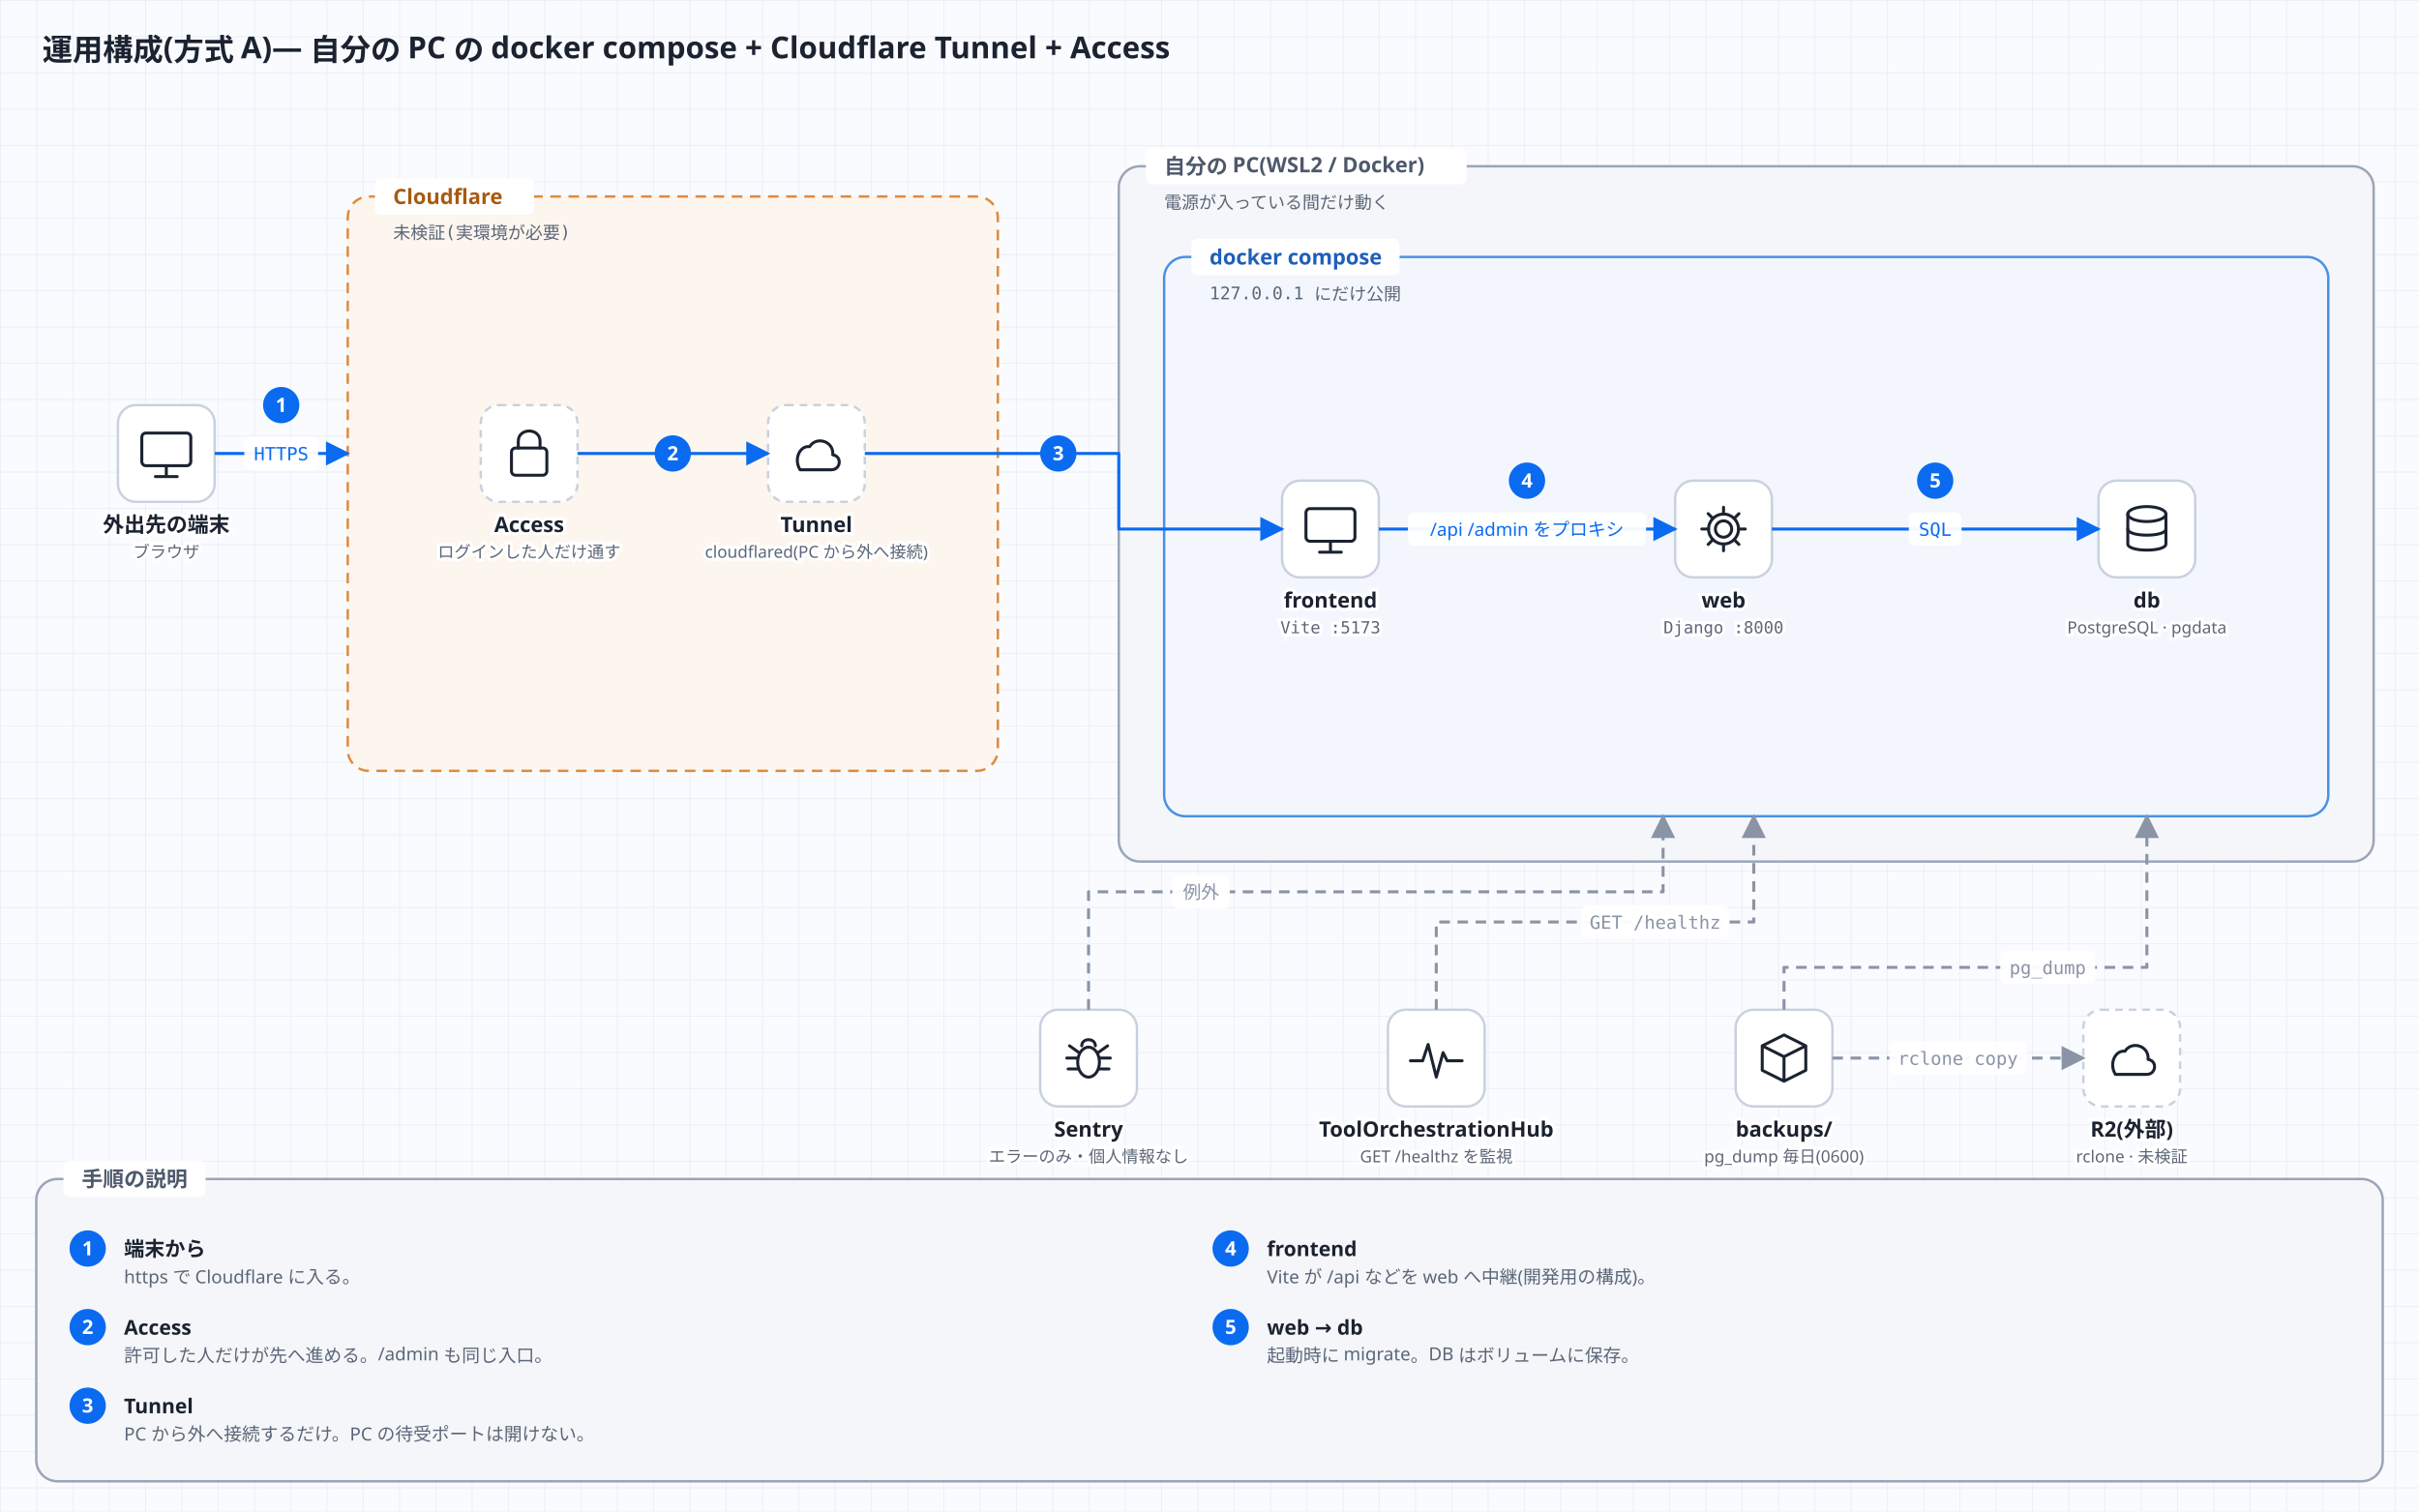
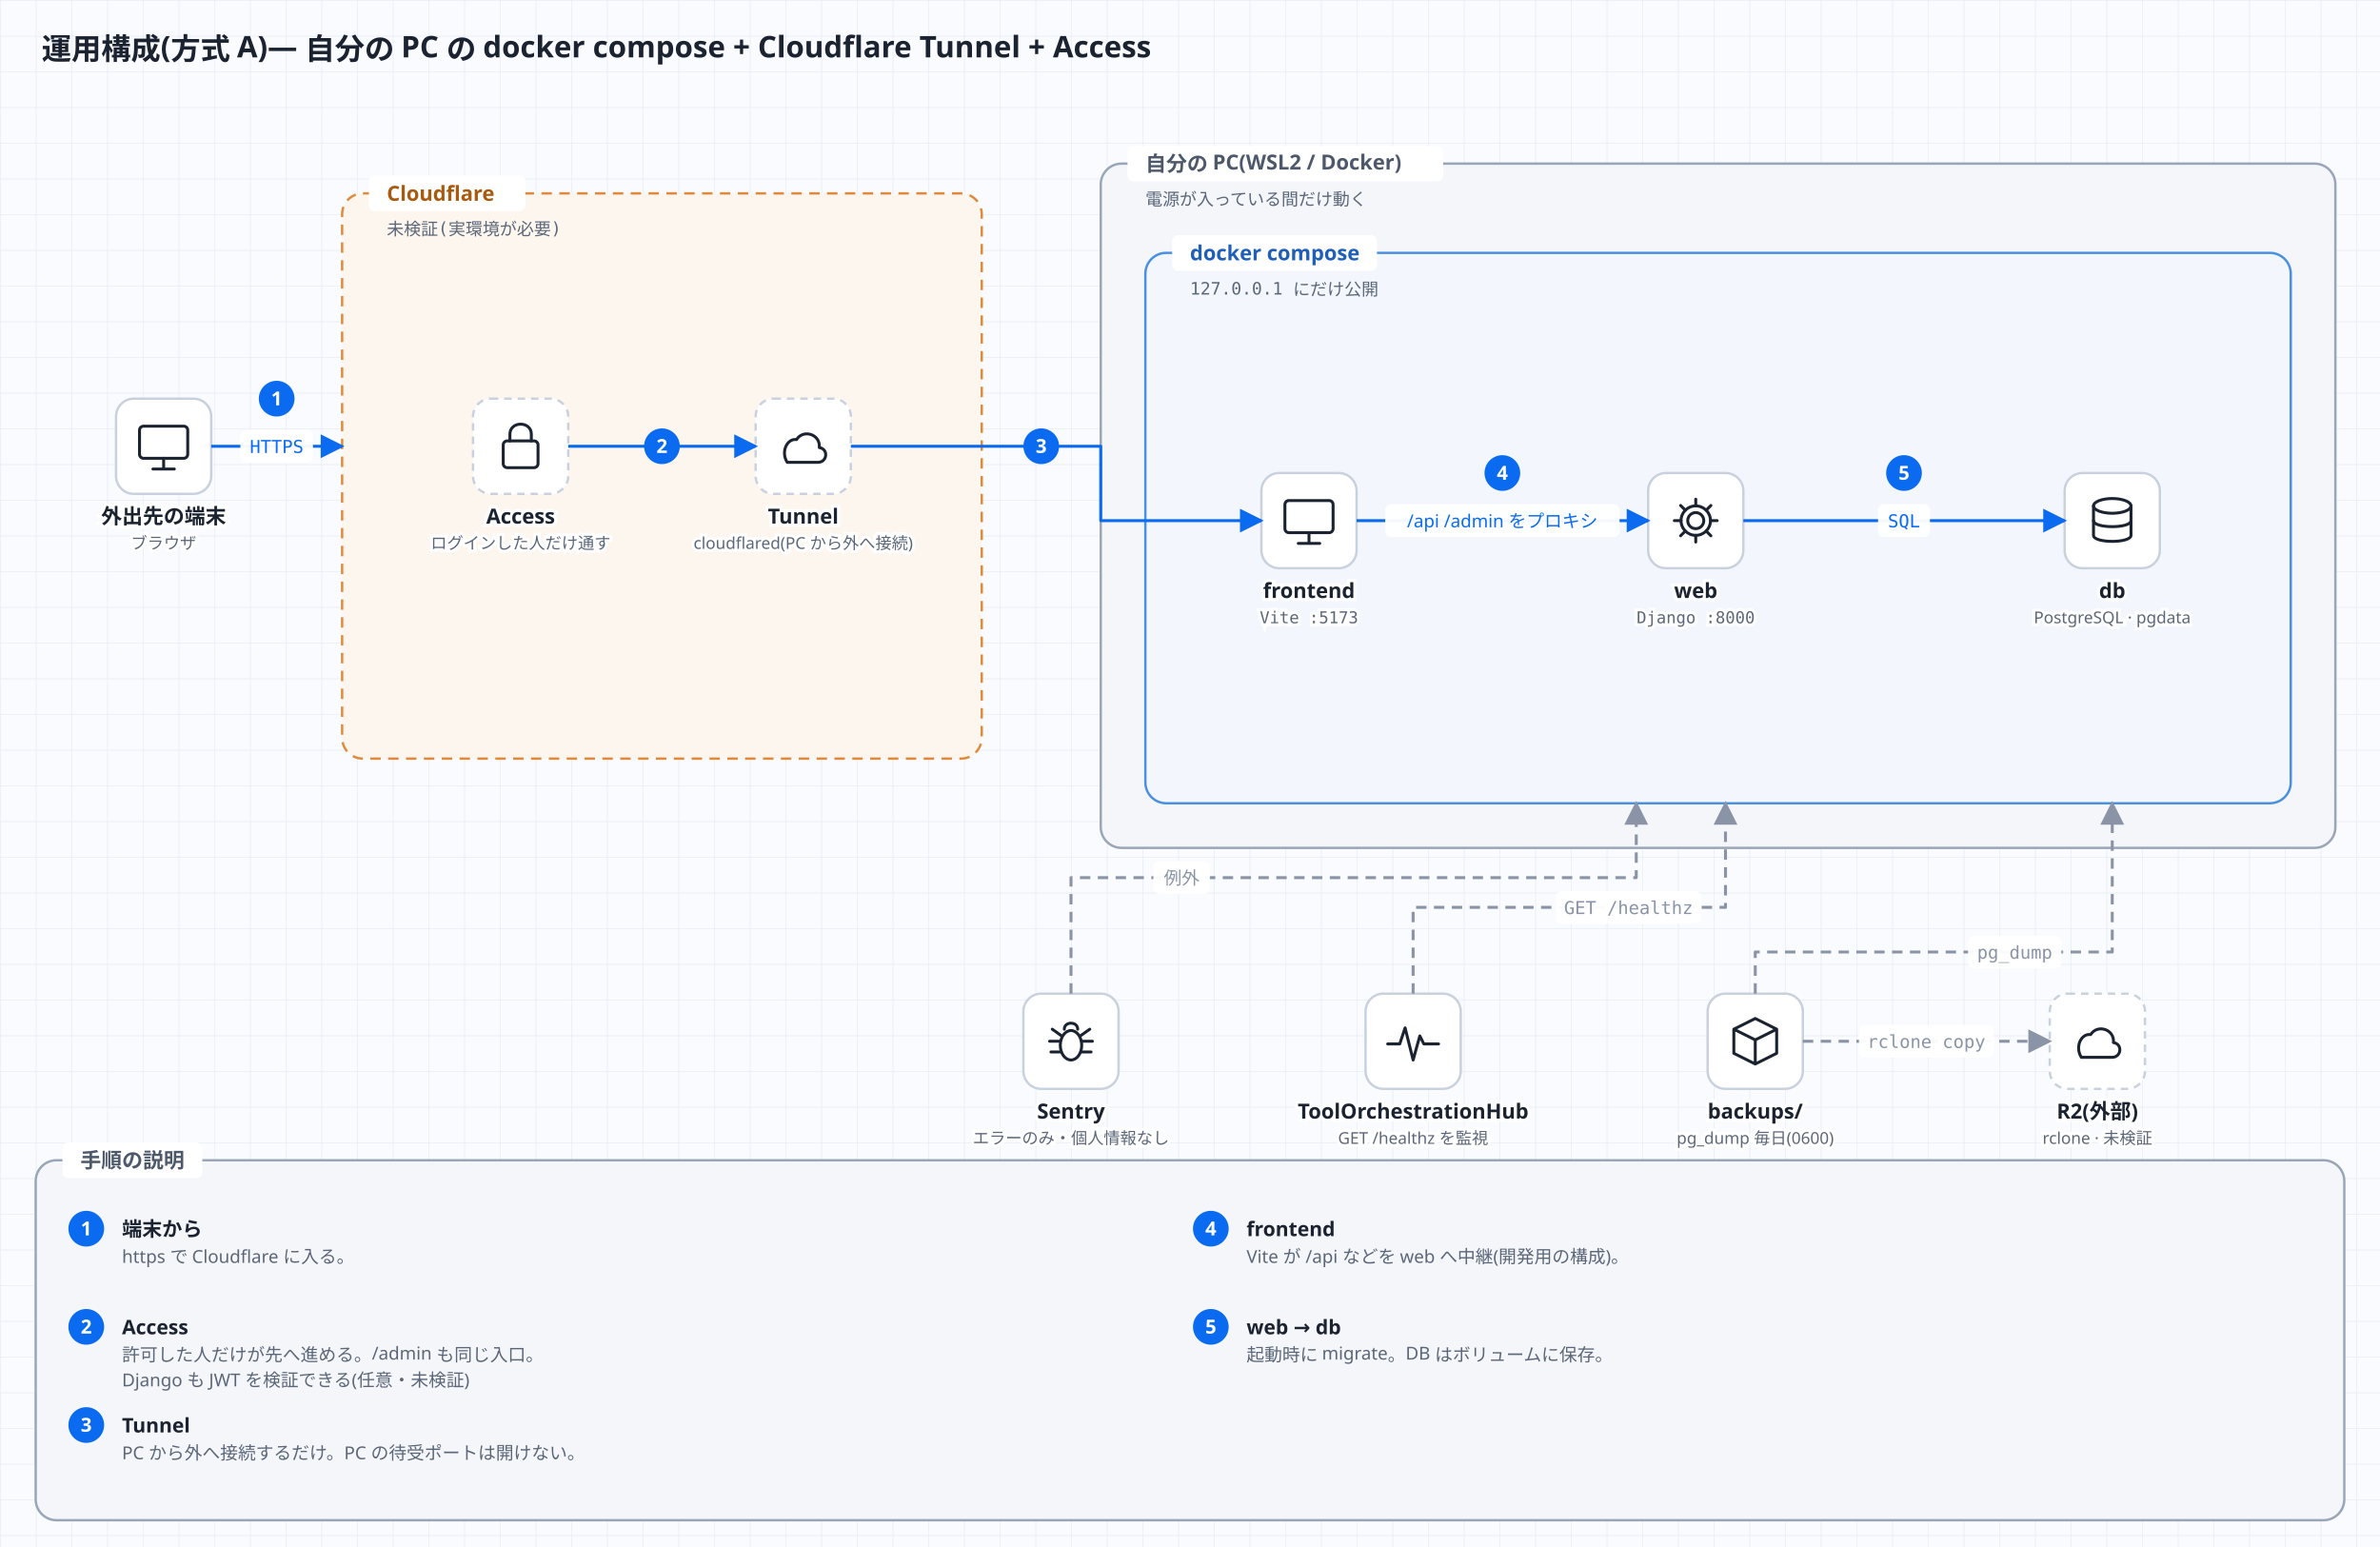
- <svg xmlns="http://www.w3.org/2000/svg" viewBox="0 0 1600 1000" width="1600" height="1000" role="img" aria-label="運用構成(方式 A)― 自分の PC の docker compose + Cloudflare Tunnel + Access">
+ <svg xmlns="http://www.w3.org/2000/svg" viewBox="0 0 1600 1040" width="1600" height="1040" role="img" aria-label="運用構成(方式 A)― 自分の PC の docker compose + Cloudflare Tunnel + Access">
  <defs>
    <marker id="arrow-0b6bf0" viewBox="0 0 10 10" refX="9" refY="5" markerWidth="8" markerHeight="8" orient="auto-start-reverse">
      <path d="M0 0 L10 5 L0 10 Z" fill="#0b6bf0" />
    </marker>
    <marker id="arrow-start-0b6bf0" viewBox="0 0 10 10" refX="1" refY="5" markerWidth="8" markerHeight="8" orient="auto">
      <path d="M10 0 L0 5 L10 10 Z" fill="#0b6bf0" />
    </marker>
    <marker id="arrow-3da86a" viewBox="0 0 10 10" refX="9" refY="5" markerWidth="8" markerHeight="8" orient="auto-start-reverse">
      <path d="M0 0 L10 5 L0 10 Z" fill="#3da86a" />
    </marker>
    <marker id="arrow-start-3da86a" viewBox="0 0 10 10" refX="1" refY="5" markerWidth="8" markerHeight="8" orient="auto">
      <path d="M10 0 L0 5 L10 10 Z" fill="#3da86a" />
    </marker>
    <marker id="arrow-5b6678" viewBox="0 0 10 10" refX="9" refY="5" markerWidth="8" markerHeight="8" orient="auto-start-reverse">
      <path d="M0 0 L10 5 L0 10 Z" fill="#5b6678" />
    </marker>
    <marker id="arrow-start-5b6678" viewBox="0 0 10 10" refX="1" refY="5" markerWidth="8" markerHeight="8" orient="auto">
      <path d="M10 0 L0 5 L10 10 Z" fill="#5b6678" />
    </marker>
    <marker id="arrow-8a94a6" viewBox="0 0 10 10" refX="9" refY="5" markerWidth="8" markerHeight="8" orient="auto-start-reverse">
      <path d="M0 0 L10 5 L0 10 Z" fill="#8a94a6" />
    </marker>
    <marker id="arrow-start-8a94a6" viewBox="0 0 10 10" refX="1" refY="5" markerWidth="8" markerHeight="8" orient="auto">
      <path d="M10 0 L0 5 L10 10 Z" fill="#8a94a6" />
    </marker>
    <marker id="arrow-c0392b" viewBox="0 0 10 10" refX="9" refY="5" markerWidth="8" markerHeight="8" orient="auto-start-reverse">
      <path d="M0 0 L10 5 L0 10 Z" fill="#c0392b" />
    </marker>
    <marker id="arrow-start-c0392b" viewBox="0 0 10 10" refX="1" refY="5" markerWidth="8" markerHeight="8" orient="auto">
      <path d="M10 0 L0 5 L10 10 Z" fill="#c0392b" />
    </marker>
    <marker id="arrow-e08a3c" viewBox="0 0 10 10" refX="9" refY="5" markerWidth="8" markerHeight="8" orient="auto-start-reverse">
      <path d="M0 0 L10 5 L0 10 Z" fill="#e08a3c" />
    </marker>
    <marker id="arrow-start-e08a3c" viewBox="0 0 10 10" refX="1" refY="5" markerWidth="8" markerHeight="8" orient="auto">
      <path d="M10 0 L0 5 L10 10 Z" fill="#e08a3c" />
    </marker>
    <pattern id="grid" width="24" height="24" patternUnits="userSpaceOnUse">
      <path d="M24 0 H0 V24" fill="none" stroke="#e8edf5" stroke-width="1" />
    </pattern>
  </defs>
-   <rect width="1600" height="1000" fill="#f9fbfe" />
-   <rect width="1600" height="1000" fill="url(#grid)" />
+   <rect width="1600" height="1040" fill="#f9fbfe" />
+   <rect width="1600" height="1040" fill="url(#grid)" />
  <text x="28" y="40" font-size="20" font-weight="800" fill="#1b2230" font-family="'Hiragino Sans','Noto Sans JP','Yu Gothic UI',system-ui,sans-serif">運用構成(方式 A)― 自分の PC の docker compose + Cloudflare Tunnel + Access</text>
  <rect x="78.0" y="268.0" width="64" height="64" rx="12" fill="#fff" stroke="#c9d1de" stroke-width="1.6" />
  <g transform="translate(110,300) scale(0.9)">
    <rect x="-18" y="-15" width="36" height="24" rx="3" fill="none" stroke="#1b2230" stroke-width="2.2" stroke-linecap="round" stroke-linejoin="round" />
    <path d="M-8 17 H8 M0 9 V17" fill="none" stroke="#1b2230" stroke-width="2.2" stroke-linecap="round" stroke-linejoin="round" />
  </g>
  <text x="110" y="352.0" text-anchor="middle" font-size="14" font-weight="700" fill="#1b2230" font-family="'Hiragino Sans','Noto Sans JP','Yu Gothic UI',system-ui,sans-serif" paint-order="stroke" stroke="#fff" stroke-width="4">外出先の端末</text>
  <text x="110" y="369.0" text-anchor="middle" font-size="11" fill="#5b6678" font-family="'Hiragino Sans','Noto Sans JP','Yu Gothic UI',system-ui,sans-serif" paint-order="stroke" stroke="#fff" stroke-width="4">ブラウザ</text>
  <rect x="230" y="130" width="430" height="380" rx="14" fill="#fcf6ef" stroke="#e08a3c" stroke-width="1.6" stroke-dasharray="7 5" />
  <rect x="248" y="118" width="105.2" height="24" fill="#fff" rx="4" />
  <text x="260" y="135" font-size="14" font-weight="700" fill="#a85a10" font-family="'Hiragino Sans','Noto Sans JP','Yu Gothic UI',system-ui,sans-serif">Cloudflare</text>
  <text x="260" y="158" font-size="11.5" fill="#5b6678" font-family="ui-monospace,'SFMono-Regular',Menlo,Consolas,monospace">未検証(実環境が必要)</text>
  <rect x="318.0" y="268.0" width="64" height="64" rx="12" fill="#fff" stroke="#c9d1de" stroke-width="1.6" stroke-dasharray="5 4" />
  <g transform="translate(350,300) scale(0.9)">
    <rect x="-13" y="-4" width="26" height="20" rx="3" fill="none" stroke="#1b2230" stroke-width="2.2" stroke-linecap="round" stroke-linejoin="round" />
    <path d="M-8 -4 V-9 C-8 -19 8 -19 8 -9 V-4" fill="none" stroke="#1b2230" stroke-width="2.2" stroke-linecap="round" stroke-linejoin="round" />
  </g>
  <text x="350" y="352.0" text-anchor="middle" font-size="14" font-weight="700" fill="#1b2230" font-family="'Hiragino Sans','Noto Sans JP','Yu Gothic UI',system-ui,sans-serif" paint-order="stroke" stroke="#fff" stroke-width="4">Access</text>
  <text x="350" y="369.0" text-anchor="middle" font-size="11" fill="#5b6678" font-family="'Hiragino Sans','Noto Sans JP','Yu Gothic UI',system-ui,sans-serif" paint-order="stroke" stroke="#fff" stroke-width="4">ログインした人だけ通す</text>
  <rect x="508.0" y="268.0" width="64" height="64" rx="12" fill="#fff" stroke="#c9d1de" stroke-width="1.6" stroke-dasharray="5 4" />
  <g transform="translate(540,300) scale(0.9)">
    <path d="M-12 12 H11 C18 12 19 2 12 1 C13 -9 0 -13 -5 -5 C-12 -6 -17 4 -12 12 Z" fill="none" stroke="#1b2230" stroke-width="2.2" stroke-linecap="round" stroke-linejoin="round" />
  </g>
  <text x="540" y="352.0" text-anchor="middle" font-size="14" font-weight="700" fill="#1b2230" font-family="'Hiragino Sans','Noto Sans JP','Yu Gothic UI',system-ui,sans-serif" paint-order="stroke" stroke="#fff" stroke-width="4">Tunnel</text>
  <text x="540" y="369.0" text-anchor="middle" font-size="11" fill="#5b6678" font-family="'Hiragino Sans','Noto Sans JP','Yu Gothic UI',system-ui,sans-serif" paint-order="stroke" stroke="#fff" stroke-width="4">cloudflared(PC から外へ接続)</text>
  <rect x="740" y="110" width="830" height="460" rx="14" fill="#f4f6f9" stroke="#9aa5b8" stroke-width="1.6" />
  <rect x="758" y="98" width="212.16" height="24" fill="#fff" rx="4" />
  <text x="770" y="115" font-size="14" font-weight="700" fill="#4d586b" font-family="'Hiragino Sans','Noto Sans JP','Yu Gothic UI',system-ui,sans-serif">自分の PC(WSL2 / Docker)</text>
  <text x="770" y="138" font-size="11.5" fill="#5b6678" font-family="ui-monospace,'SFMono-Regular',Menlo,Consolas,monospace">電源が入っている間だけ動く</text>
  <rect x="770" y="170" width="770" height="370" rx="14" fill="#f3f7fd" stroke="#4a90e2" stroke-width="1.6" />
  <rect x="788" y="158" width="137.68" height="24" fill="#fff" rx="4" />
  <text x="800" y="175" font-size="14" font-weight="700" fill="#1f5fb8" font-family="'Hiragino Sans','Noto Sans JP','Yu Gothic UI',system-ui,sans-serif">docker compose</text>
  <text x="800" y="198" font-size="11.5" fill="#5b6678" font-family="ui-monospace,'SFMono-Regular',Menlo,Consolas,monospace">127.0.0.1 にだけ公開</text>
  <rect x="848.0" y="318.0" width="64" height="64" rx="12" fill="#fff" stroke="#c9d1de" stroke-width="1.6" />
  <g transform="translate(880,350) scale(0.9)">
    <rect x="-18" y="-15" width="36" height="24" rx="3" fill="none" stroke="#1b2230" stroke-width="2.2" stroke-linecap="round" stroke-linejoin="round" />
    <path d="M-8 17 H8 M0 9 V17" fill="none" stroke="#1b2230" stroke-width="2.2" stroke-linecap="round" stroke-linejoin="round" />
  </g>
  <text x="880" y="402.0" text-anchor="middle" font-size="14" font-weight="700" fill="#1b2230" font-family="'Hiragino Sans','Noto Sans JP','Yu Gothic UI',system-ui,sans-serif" paint-order="stroke" stroke="#fff" stroke-width="4">frontend</text>
  <text x="880" y="419.0" text-anchor="middle" font-size="11" fill="#5b6678" font-family="ui-monospace,'SFMono-Regular',Menlo,Consolas,monospace" paint-order="stroke" stroke="#fff" stroke-width="4">Vite :5173</text>
  <rect x="1108.0" y="318.0" width="64" height="64" rx="12" fill="#fff" stroke="#c9d1de" stroke-width="1.6" />
  <g transform="translate(1140,350) scale(0.9)">
    <circle cx="0" cy="0" r="6" fill="none" stroke="#1b2230" stroke-width="2.2" stroke-linecap="round" stroke-linejoin="round" />
    <path d="M0 -11 V-16" transform="rotate(0)" fill="none" stroke="#1b2230" stroke-width="2.2" stroke-linecap="round" stroke-linejoin="round" />
    <path d="M0 -11 V-16" transform="rotate(45)" fill="none" stroke="#1b2230" stroke-width="2.2" stroke-linecap="round" stroke-linejoin="round" />
    <path d="M0 -11 V-16" transform="rotate(90)" fill="none" stroke="#1b2230" stroke-width="2.2" stroke-linecap="round" stroke-linejoin="round" />
    <path d="M0 -11 V-16" transform="rotate(135)" fill="none" stroke="#1b2230" stroke-width="2.2" stroke-linecap="round" stroke-linejoin="round" />
    <path d="M0 -11 V-16" transform="rotate(180)" fill="none" stroke="#1b2230" stroke-width="2.2" stroke-linecap="round" stroke-linejoin="round" />
    <path d="M0 -11 V-16" transform="rotate(225)" fill="none" stroke="#1b2230" stroke-width="2.2" stroke-linecap="round" stroke-linejoin="round" />
    <path d="M0 -11 V-16" transform="rotate(270)" fill="none" stroke="#1b2230" stroke-width="2.2" stroke-linecap="round" stroke-linejoin="round" />
    <path d="M0 -11 V-16" transform="rotate(315)" fill="none" stroke="#1b2230" stroke-width="2.2" stroke-linecap="round" stroke-linejoin="round" />
    <circle cx="0" cy="0" r="11" fill="none" stroke="#1b2230" stroke-width="2.2" stroke-linecap="round" stroke-linejoin="round" />
  </g>
  <text x="1140" y="402.0" text-anchor="middle" font-size="14" font-weight="700" fill="#1b2230" font-family="'Hiragino Sans','Noto Sans JP','Yu Gothic UI',system-ui,sans-serif" paint-order="stroke" stroke="#fff" stroke-width="4">web</text>
  <text x="1140" y="419.0" text-anchor="middle" font-size="11" fill="#5b6678" font-family="ui-monospace,'SFMono-Regular',Menlo,Consolas,monospace" paint-order="stroke" stroke="#fff" stroke-width="4">Django :8000</text>
  <rect x="1388.0" y="318.0" width="64" height="64" rx="12" fill="#fff" stroke="#c9d1de" stroke-width="1.6" />
  <g transform="translate(1420,350) scale(0.9)">
    <ellipse cx="0" cy="-11" rx="14" ry="5.5" fill="none" stroke="#1b2230" stroke-width="2.2" stroke-linecap="round" stroke-linejoin="round" />
    <path d="M-14 -11 V11 C-14 17 14 17 14 11 V-11" fill="none" stroke="#1b2230" stroke-width="2.2" stroke-linecap="round" stroke-linejoin="round" />
    <path d="M-14 0 C-14 6 14 6 14 0" fill="none" stroke="#1b2230" stroke-width="2.2" stroke-linecap="round" stroke-linejoin="round" />
  </g>
  <text x="1420" y="402.0" text-anchor="middle" font-size="14" font-weight="700" fill="#1b2230" font-family="'Hiragino Sans','Noto Sans JP','Yu Gothic UI',system-ui,sans-serif" paint-order="stroke" stroke="#fff" stroke-width="4">db</text>
  <text x="1420" y="419.0" text-anchor="middle" font-size="11" fill="#5b6678" font-family="'Hiragino Sans','Noto Sans JP','Yu Gothic UI',system-ui,sans-serif" paint-order="stroke" stroke="#fff" stroke-width="4">PostgreSQL · pgdata</text>
  <polyline points="142,300 230,300" fill="none" stroke="#0b6bf0" stroke-width="2" stroke-linejoin="round" marker-end="url(#arrow-0b6bf0)" />
  <polyline points="382,300 508,300" fill="none" stroke="#0b6bf0" stroke-width="2" stroke-linejoin="round" marker-end="url(#arrow-0b6bf0)" />
  <polyline points="572,300 740,300 740,350 848,350" fill="none" stroke="#0b6bf0" stroke-width="2" stroke-linejoin="round" marker-end="url(#arrow-0b6bf0)" />
  <polyline points="912,350 1108,350" fill="none" stroke="#0b6bf0" stroke-width="2" stroke-linejoin="round" marker-end="url(#arrow-0b6bf0)" />
  <polyline points="1172,350 1388,350" fill="none" stroke="#0b6bf0" stroke-width="2" stroke-linejoin="round" marker-end="url(#arrow-0b6bf0)" />
  <rect x="918.0" y="668.0" width="64" height="64" rx="12" fill="#fff" stroke="#c9d1de" stroke-width="1.6" />
  <g transform="translate(950,700) scale(0.9)">
    <path d="M-19 2 H-10 L-6 -10 L0 14 L5 -4 L8 2 H19" fill="none" stroke="#1b2230" stroke-width="2.2" stroke-linecap="round" stroke-linejoin="round" />
  </g>
  <text x="950" y="752.0" text-anchor="middle" font-size="14" font-weight="700" fill="#1b2230" font-family="'Hiragino Sans','Noto Sans JP','Yu Gothic UI',system-ui,sans-serif" paint-order="stroke" stroke="#fff" stroke-width="4">ToolOrchestrationHub</text>
  <text x="950" y="769.0" text-anchor="middle" font-size="11" fill="#5b6678" font-family="'Hiragino Sans','Noto Sans JP','Yu Gothic UI',system-ui,sans-serif" paint-order="stroke" stroke="#fff" stroke-width="4">GET /healthz を監視</text>
  <rect x="1148.0" y="668.0" width="64" height="64" rx="12" fill="#fff" stroke="#c9d1de" stroke-width="1.6" />
  <g transform="translate(1180,700) scale(0.9)">
    <path d="M0 -17 L16 -9 V9 L0 17 L-16 9 V-9 Z M-16 -9 L0 -1 L16 -9 M0 -1 V17" fill="none" stroke="#1b2230" stroke-width="2.2" stroke-linecap="round" stroke-linejoin="round" />
  </g>
  <text x="1180" y="752.0" text-anchor="middle" font-size="14" font-weight="700" fill="#1b2230" font-family="'Hiragino Sans','Noto Sans JP','Yu Gothic UI',system-ui,sans-serif" paint-order="stroke" stroke="#fff" stroke-width="4">backups/</text>
  <text x="1180" y="769.0" text-anchor="middle" font-size="11" fill="#5b6678" font-family="'Hiragino Sans','Noto Sans JP','Yu Gothic UI',system-ui,sans-serif" paint-order="stroke" stroke="#fff" stroke-width="4">pg_dump 毎日(0600)</text>
  <rect x="1378.0" y="668.0" width="64" height="64" rx="12" fill="#fff" stroke="#c9d1de" stroke-width="1.6" stroke-dasharray="5 4" />
  <g transform="translate(1410,700) scale(0.9)">
    <path d="M-12 12 H11 C18 12 19 2 12 1 C13 -9 0 -13 -5 -5 C-12 -6 -17 4 -12 12 Z" fill="none" stroke="#1b2230" stroke-width="2.2" stroke-linecap="round" stroke-linejoin="round" />
  </g>
  <text x="1410" y="752.0" text-anchor="middle" font-size="14" font-weight="700" fill="#1b2230" font-family="'Hiragino Sans','Noto Sans JP','Yu Gothic UI',system-ui,sans-serif" paint-order="stroke" stroke="#fff" stroke-width="4">R2(外部)</text>
  <text x="1410" y="769.0" text-anchor="middle" font-size="11" fill="#5b6678" font-family="'Hiragino Sans','Noto Sans JP','Yu Gothic UI',system-ui,sans-serif" paint-order="stroke" stroke="#fff" stroke-width="4">rclone · 未検証</text>
  <rect x="688.0" y="668.0" width="64" height="64" rx="12" fill="#fff" stroke="#c9d1de" stroke-width="1.6" />
  <g transform="translate(720,700) scale(0.9)">
    <ellipse cx="0" cy="3" rx="8" ry="11" fill="none" stroke="#1b2230" stroke-width="2.2" stroke-linecap="round" stroke-linejoin="round" />
    <path d="M-5 -9 C-5 -15 5 -15 5 -9 M-8 0 H-16 M8 0 H16 M-8 8 H-15 M8 8 H15 M-7 -4 L-14 -9 M7 -4 L14 -9" fill="none" stroke="#1b2230" stroke-width="2.2" stroke-linecap="round" stroke-linejoin="round" />
  </g>
  <text x="720" y="752.0" text-anchor="middle" font-size="14" font-weight="700" fill="#1b2230" font-family="'Hiragino Sans','Noto Sans JP','Yu Gothic UI',system-ui,sans-serif" paint-order="stroke" stroke="#fff" stroke-width="4">Sentry</text>
  <text x="720" y="769.0" text-anchor="middle" font-size="11" fill="#5b6678" font-family="'Hiragino Sans','Noto Sans JP','Yu Gothic UI',system-ui,sans-serif" paint-order="stroke" stroke="#fff" stroke-width="4">エラーのみ・個人情報なし</text>
  <polyline points="950,668 950,610 1160,610 1160,540" fill="none" stroke="#8a94a6" stroke-width="2" stroke-dasharray="7 5" stroke-linejoin="round" marker-end="url(#arrow-8a94a6)" />
  <polyline points="1180,668 1180,640 1420,640 1420,540" fill="none" stroke="#8a94a6" stroke-width="2" stroke-dasharray="7 5" stroke-linejoin="round" marker-end="url(#arrow-8a94a6)" />
  <polyline points="1212,700 1378,700" fill="none" stroke="#8a94a6" stroke-width="2" stroke-dasharray="7 5" stroke-linejoin="round" marker-end="url(#arrow-8a94a6)" />
  <polyline points="720,668 720,590 1100,590 1100,540" fill="none" stroke="#8a94a6" stroke-width="2" stroke-dasharray="7 5" stroke-linejoin="round" marker-end="url(#arrow-8a94a6)" />
-   <rect x="24" y="780" width="1552" height="200" rx="14" fill="#f4f6f9" stroke="#9aa5b8" stroke-width="1.6" />
+   <rect x="24" y="780" width="1552" height="242" rx="14" fill="#f4f6f9" stroke="#9aa5b8" stroke-width="1.6" />
  <rect x="42" y="768" width="94.0" height="24" fill="#fff" rx="4" />
  <text x="54" y="785" font-size="14" font-weight="700" fill="#4d586b" font-family="'Hiragino Sans','Noto Sans JP','Yu Gothic UI',system-ui,sans-serif">手順の説明</text>
  <rect x="161.6" y="289.0" width="48.8" height="22" rx="4" fill="#fff" fill-opacity="0.95" />
  <text x="186.0" y="304.5" text-anchor="middle" font-size="12" fill="#0b6bf0" font-family="ui-monospace,'SFMono-Regular',Menlo,Consolas,monospace">HTTPS</text>
  <circle cx="186" cy="268" r="12" fill="#0b6bf0" />
  <text x="186" y="272.5" text-anchor="middle" font-size="13" font-weight="700" fill="#fff" font-family="'Hiragino Sans','Noto Sans JP','Yu Gothic UI',system-ui,sans-serif">1</text>
  <circle cx="445" cy="300" r="12" fill="#0b6bf0" />
  <text x="445" y="304.5" text-anchor="middle" font-size="13" font-weight="700" fill="#fff" font-family="'Hiragino Sans','Noto Sans JP','Yu Gothic UI',system-ui,sans-serif">2</text>
  <circle cx="700" cy="300" r="12" fill="#0b6bf0" />
  <text x="700" y="304.5" text-anchor="middle" font-size="13" font-weight="700" fill="#fff" font-family="'Hiragino Sans','Noto Sans JP','Yu Gothic UI',system-ui,sans-serif">3</text>
  <rect x="931.24" y="339.0" width="157.52" height="22" rx="4" fill="#fff" fill-opacity="0.95" />
  <text x="1010.0" y="354.5" text-anchor="middle" font-size="12" fill="#0b6bf0" font-family="'Hiragino Sans','Noto Sans JP','Yu Gothic UI',system-ui,sans-serif">/api /admin をプロキシ</text>
  <circle cx="1010" cy="318" r="12" fill="#0b6bf0" />
  <text x="1010" y="322.5" text-anchor="middle" font-size="13" font-weight="700" fill="#fff" font-family="'Hiragino Sans','Noto Sans JP','Yu Gothic UI',system-ui,sans-serif">4</text>
  <rect x="1262.56" y="339.0" width="34.88" height="22" rx="4" fill="#fff" fill-opacity="0.95" />
  <text x="1280.0" y="354.5" text-anchor="middle" font-size="12" fill="#0b6bf0" font-family="ui-monospace,'SFMono-Regular',Menlo,Consolas,monospace">SQL</text>
  <circle cx="1280" cy="318" r="12" fill="#0b6bf0" />
  <text x="1280" y="322.5" text-anchor="middle" font-size="13" font-weight="700" fill="#fff" font-family="'Hiragino Sans','Noto Sans JP','Yu Gothic UI',system-ui,sans-serif">5</text>
  <rect x="1046.04" y="599.0" width="97.52" height="22" rx="4" fill="#fff" fill-opacity="0.95" />
  <text x="1094.8" y="614.5" text-anchor="middle" font-size="12" fill="#8a94a6" font-family="ui-monospace,'SFMono-Regular',Menlo,Consolas,monospace">GET /healthz</text>
  <rect x="1323.04" y="629.0" width="62.72" height="22" rx="4" fill="#fff" fill-opacity="0.95" />
  <text x="1354.4" y="644.5" text-anchor="middle" font-size="12" fill="#8a94a6" font-family="ui-monospace,'SFMono-Regular',Menlo,Consolas,monospace">pg_dump</text>
  <rect x="1249.72" y="689.0" width="90.56" height="22" rx="4" fill="#fff" fill-opacity="0.95" />
  <text x="1295.0" y="704.5" text-anchor="middle" font-size="12" fill="#8a94a6" font-family="ui-monospace,'SFMono-Regular',Menlo,Consolas,monospace">rclone copy</text>
  <rect x="775.4" y="579.0" width="38.0" height="22" rx="4" fill="#fff" fill-opacity="0.95" />
  <text x="794.4" y="594.5" text-anchor="middle" font-size="12" fill="#8a94a6" font-family="'Hiragino Sans','Noto Sans JP','Yu Gothic UI',system-ui,sans-serif">例外</text>
  <circle cx="58.0" cy="826" r="12" fill="#0b6bf0" />
  <text x="58.0" y="830.5" text-anchor="middle" font-size="13" font-weight="700" fill="#fff" font-family="'Hiragino Sans','Noto Sans JP','Yu Gothic UI',system-ui,sans-serif">1</text>
  <text x="82.0" y="831.0" text-anchor="start" font-size="13.5" fill="#1b2230" font-weight="700" font-family="'Hiragino Sans','Noto Sans JP','Yu Gothic UI',system-ui,sans-serif">端末から</text>
  <text x="82.0" y="849" text-anchor="start" font-size="12" fill="#5b6678" font-weight="400" font-family="'Hiragino Sans','Noto Sans JP','Yu Gothic UI',system-ui,sans-serif">https で Cloudflare に入る。</text>
-   <circle cx="58.0" cy="878" r="12" fill="#0b6bf0" />
-   <text x="58.0" y="882.5" text-anchor="middle" font-size="13" font-weight="700" fill="#fff" font-family="'Hiragino Sans','Noto Sans JP','Yu Gothic UI',system-ui,sans-serif">2</text>
-   <text x="82.0" y="883.0" text-anchor="start" font-size="13.5" fill="#1b2230" font-weight="700" font-family="'Hiragino Sans','Noto Sans JP','Yu Gothic UI',system-ui,sans-serif">Access</text>
-   <text x="82.0" y="901" text-anchor="start" font-size="12" fill="#5b6678" font-weight="400" font-family="'Hiragino Sans','Noto Sans JP','Yu Gothic UI',system-ui,sans-serif">許可した人だけが先へ進める。/admin も同じ入口。</text>
-   <circle cx="58.0" cy="930" r="12" fill="#0b6bf0" />
-   <text x="58.0" y="934.5" text-anchor="middle" font-size="13" font-weight="700" fill="#fff" font-family="'Hiragino Sans','Noto Sans JP','Yu Gothic UI',system-ui,sans-serif">3</text>
-   <text x="82.0" y="935.0" text-anchor="start" font-size="13.5" fill="#1b2230" font-weight="700" font-family="'Hiragino Sans','Noto Sans JP','Yu Gothic UI',system-ui,sans-serif">Tunnel</text>
-   <text x="82.0" y="953" text-anchor="start" font-size="12" fill="#5b6678" font-weight="400" font-family="'Hiragino Sans','Noto Sans JP','Yu Gothic UI',system-ui,sans-serif">PC から外へ接続するだけ。PC の待受ポートは開けない。</text>
+   <circle cx="58.0" cy="892" r="12" fill="#0b6bf0" />
+   <text x="58.0" y="896.5" text-anchor="middle" font-size="13" font-weight="700" fill="#fff" font-family="'Hiragino Sans','Noto Sans JP','Yu Gothic UI',system-ui,sans-serif">2</text>
+   <text x="82.0" y="897.0" text-anchor="start" font-size="13.5" fill="#1b2230" font-weight="700" font-family="'Hiragino Sans','Noto Sans JP','Yu Gothic UI',system-ui,sans-serif">Access</text>
+   <text x="82.0" y="915" text-anchor="start" font-size="12" fill="#5b6678" font-weight="400" font-family="'Hiragino Sans','Noto Sans JP','Yu Gothic UI',system-ui,sans-serif">許可した人だけが先へ進める。/admin も同じ入口。</text>
+   <text x="82.0" y="932" text-anchor="start" font-size="12" fill="#5b6678" font-weight="400" font-family="'Hiragino Sans','Noto Sans JP','Yu Gothic UI',system-ui,sans-serif">Django も JWT を検証できる(任意・未検証)</text>
+   <circle cx="58.0" cy="958" r="12" fill="#0b6bf0" />
+   <text x="58.0" y="962.5" text-anchor="middle" font-size="13" font-weight="700" fill="#fff" font-family="'Hiragino Sans','Noto Sans JP','Yu Gothic UI',system-ui,sans-serif">3</text>
+   <text x="82.0" y="963.0" text-anchor="start" font-size="13.5" fill="#1b2230" font-weight="700" font-family="'Hiragino Sans','Noto Sans JP','Yu Gothic UI',system-ui,sans-serif">Tunnel</text>
+   <text x="82.0" y="981" text-anchor="start" font-size="12" fill="#5b6678" font-weight="400" font-family="'Hiragino Sans','Noto Sans JP','Yu Gothic UI',system-ui,sans-serif">PC から外へ接続するだけ。PC の待受ポートは開けない。</text>
  <circle cx="814.0" cy="826" r="12" fill="#0b6bf0" />
  <text x="814.0" y="830.5" text-anchor="middle" font-size="13" font-weight="700" fill="#fff" font-family="'Hiragino Sans','Noto Sans JP','Yu Gothic UI',system-ui,sans-serif">4</text>
  <text x="838.0" y="831.0" text-anchor="start" font-size="13.5" fill="#1b2230" font-weight="700" font-family="'Hiragino Sans','Noto Sans JP','Yu Gothic UI',system-ui,sans-serif">frontend</text>
  <text x="838.0" y="849" text-anchor="start" font-size="12" fill="#5b6678" font-weight="400" font-family="'Hiragino Sans','Noto Sans JP','Yu Gothic UI',system-ui,sans-serif">Vite が /api などを web へ中継(開発用の構成)。</text>
-   <circle cx="814.0" cy="878" r="12" fill="#0b6bf0" />
-   <text x="814.0" y="882.5" text-anchor="middle" font-size="13" font-weight="700" fill="#fff" font-family="'Hiragino Sans','Noto Sans JP','Yu Gothic UI',system-ui,sans-serif">5</text>
-   <text x="838.0" y="883.0" text-anchor="start" font-size="13.5" fill="#1b2230" font-weight="700" font-family="'Hiragino Sans','Noto Sans JP','Yu Gothic UI',system-ui,sans-serif">web → db</text>
-   <text x="838.0" y="901" text-anchor="start" font-size="12" fill="#5b6678" font-weight="400" font-family="'Hiragino Sans','Noto Sans JP','Yu Gothic UI',system-ui,sans-serif">起動時に migrate。DB はボリュームに保存。</text>
+   <circle cx="814.0" cy="892" r="12" fill="#0b6bf0" />
+   <text x="814.0" y="896.5" text-anchor="middle" font-size="13" font-weight="700" fill="#fff" font-family="'Hiragino Sans','Noto Sans JP','Yu Gothic UI',system-ui,sans-serif">5</text>
+   <text x="838.0" y="897.0" text-anchor="start" font-size="13.5" fill="#1b2230" font-weight="700" font-family="'Hiragino Sans','Noto Sans JP','Yu Gothic UI',system-ui,sans-serif">web → db</text>
+   <text x="838.0" y="915" text-anchor="start" font-size="12" fill="#5b6678" font-weight="400" font-family="'Hiragino Sans','Noto Sans JP','Yu Gothic UI',system-ui,sans-serif">起動時に migrate。DB はボリュームに保存。</text>
</svg>
